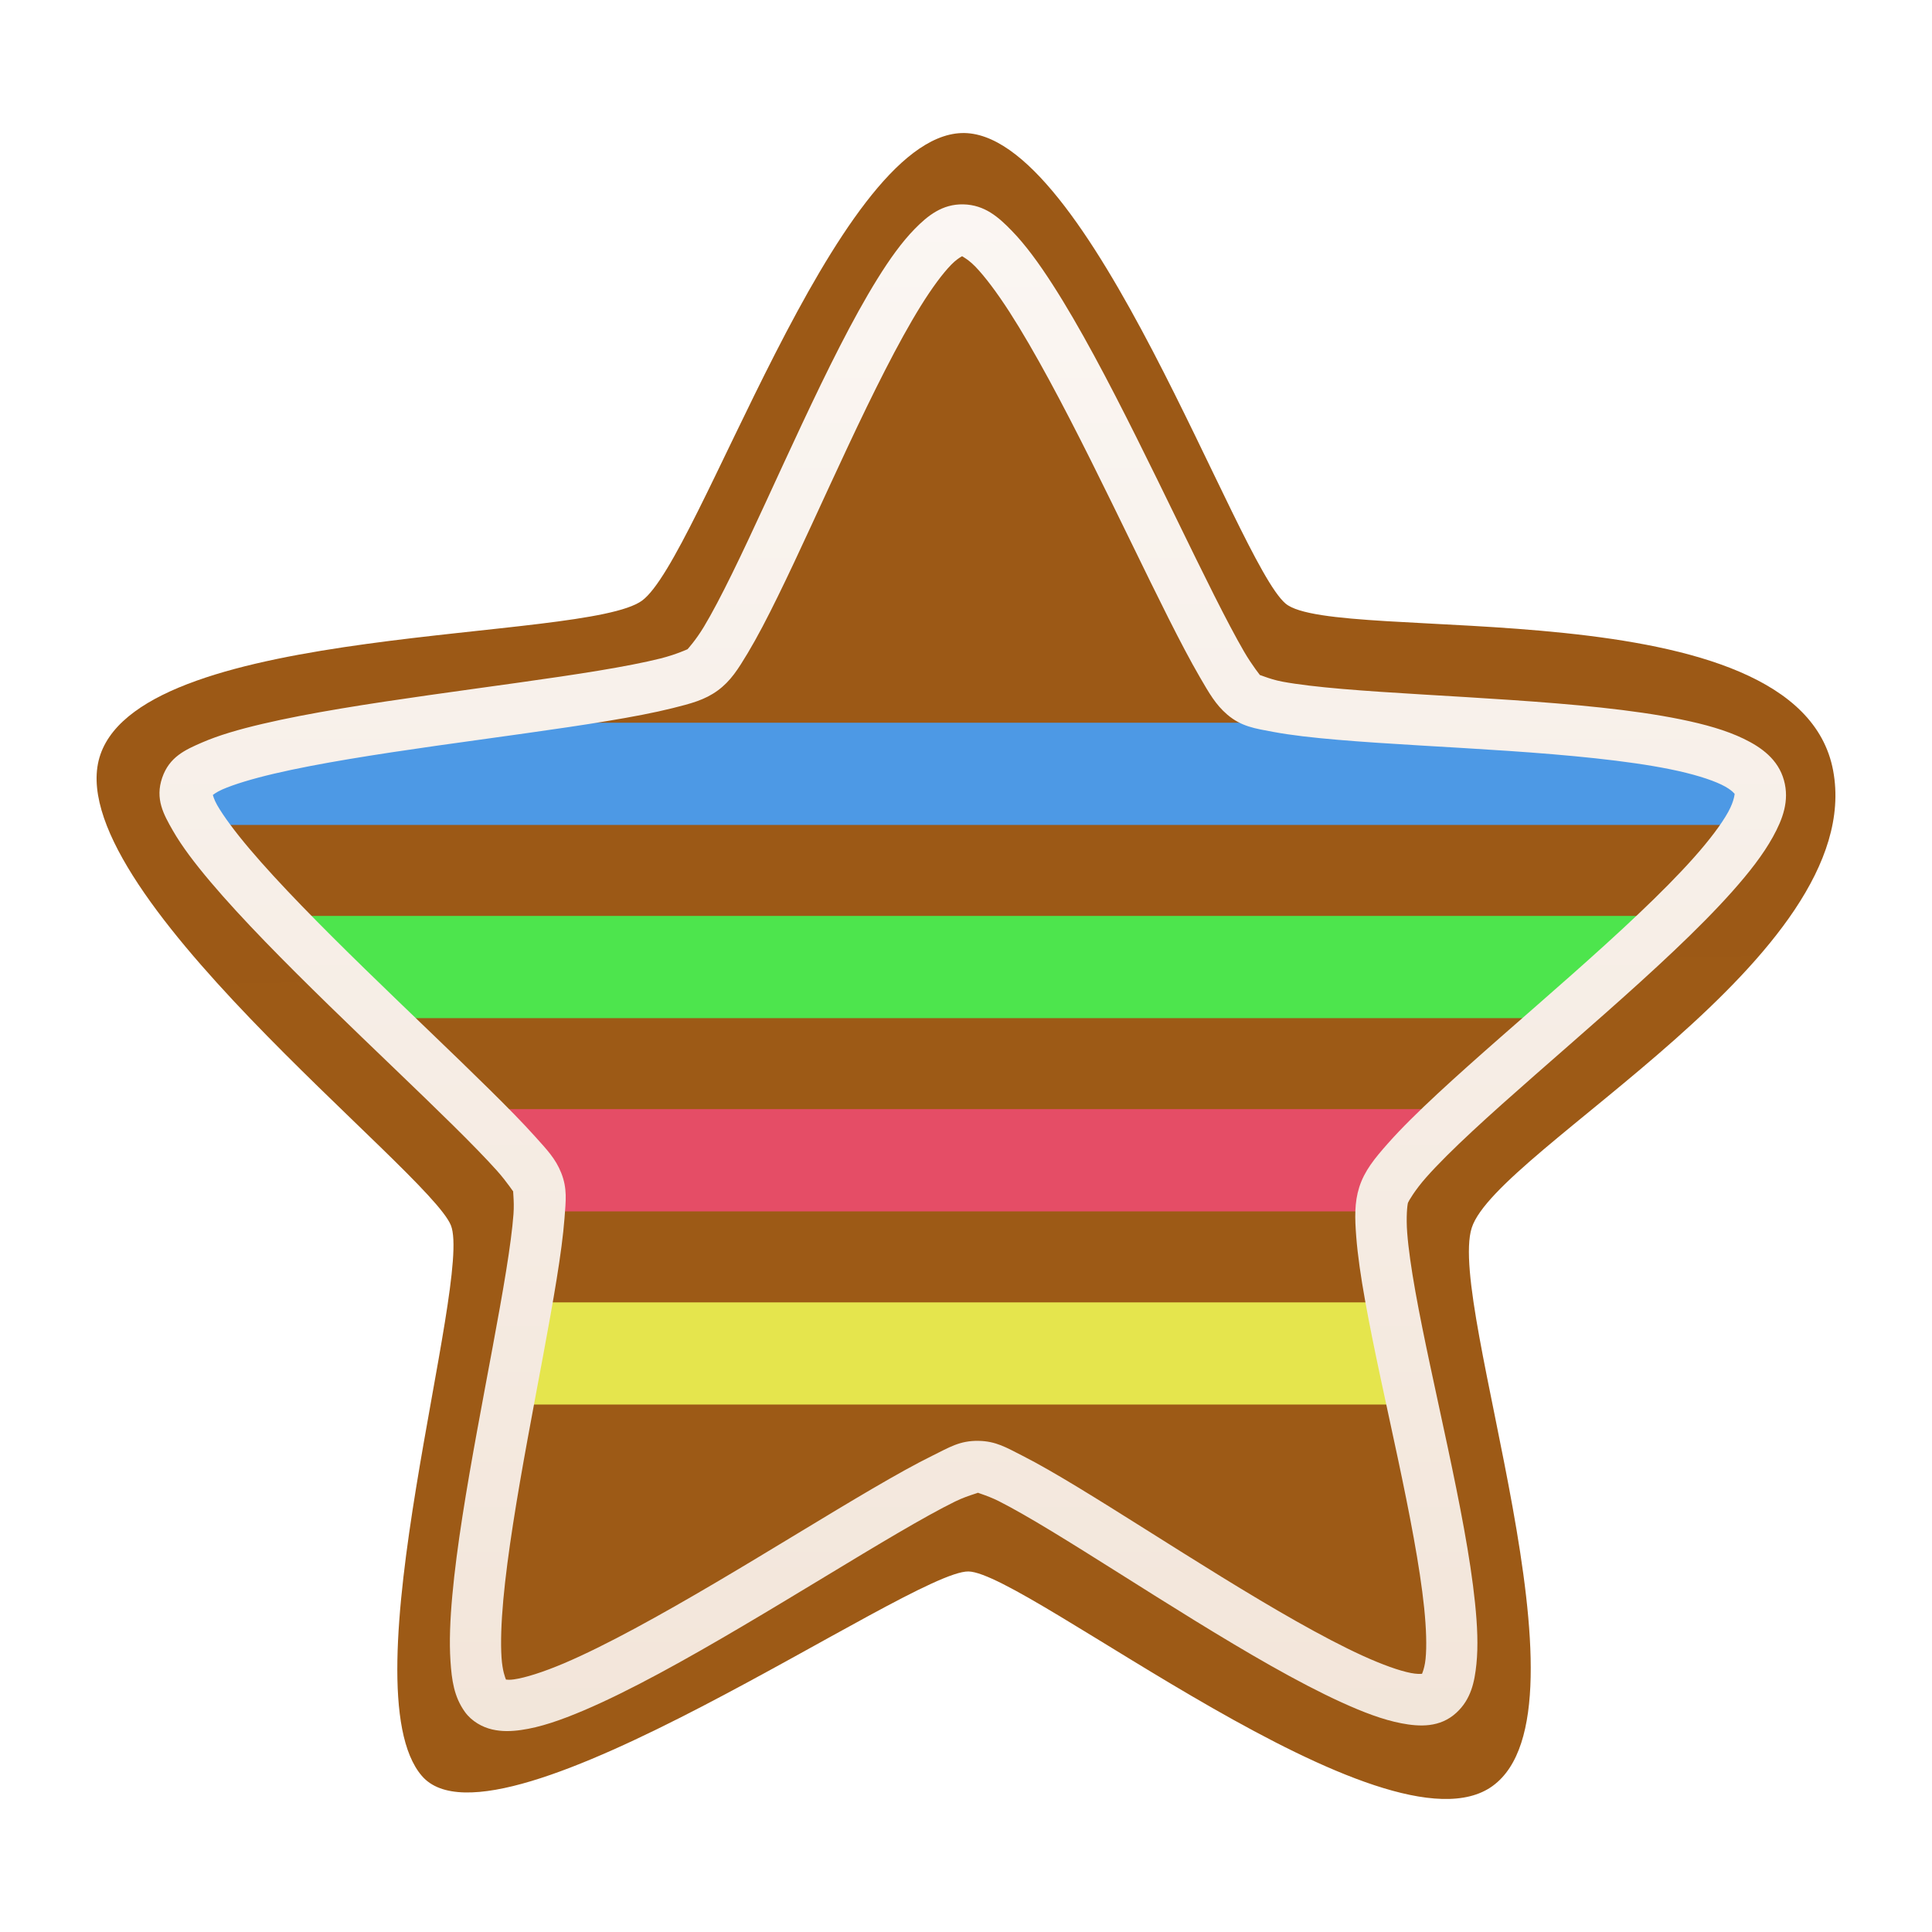
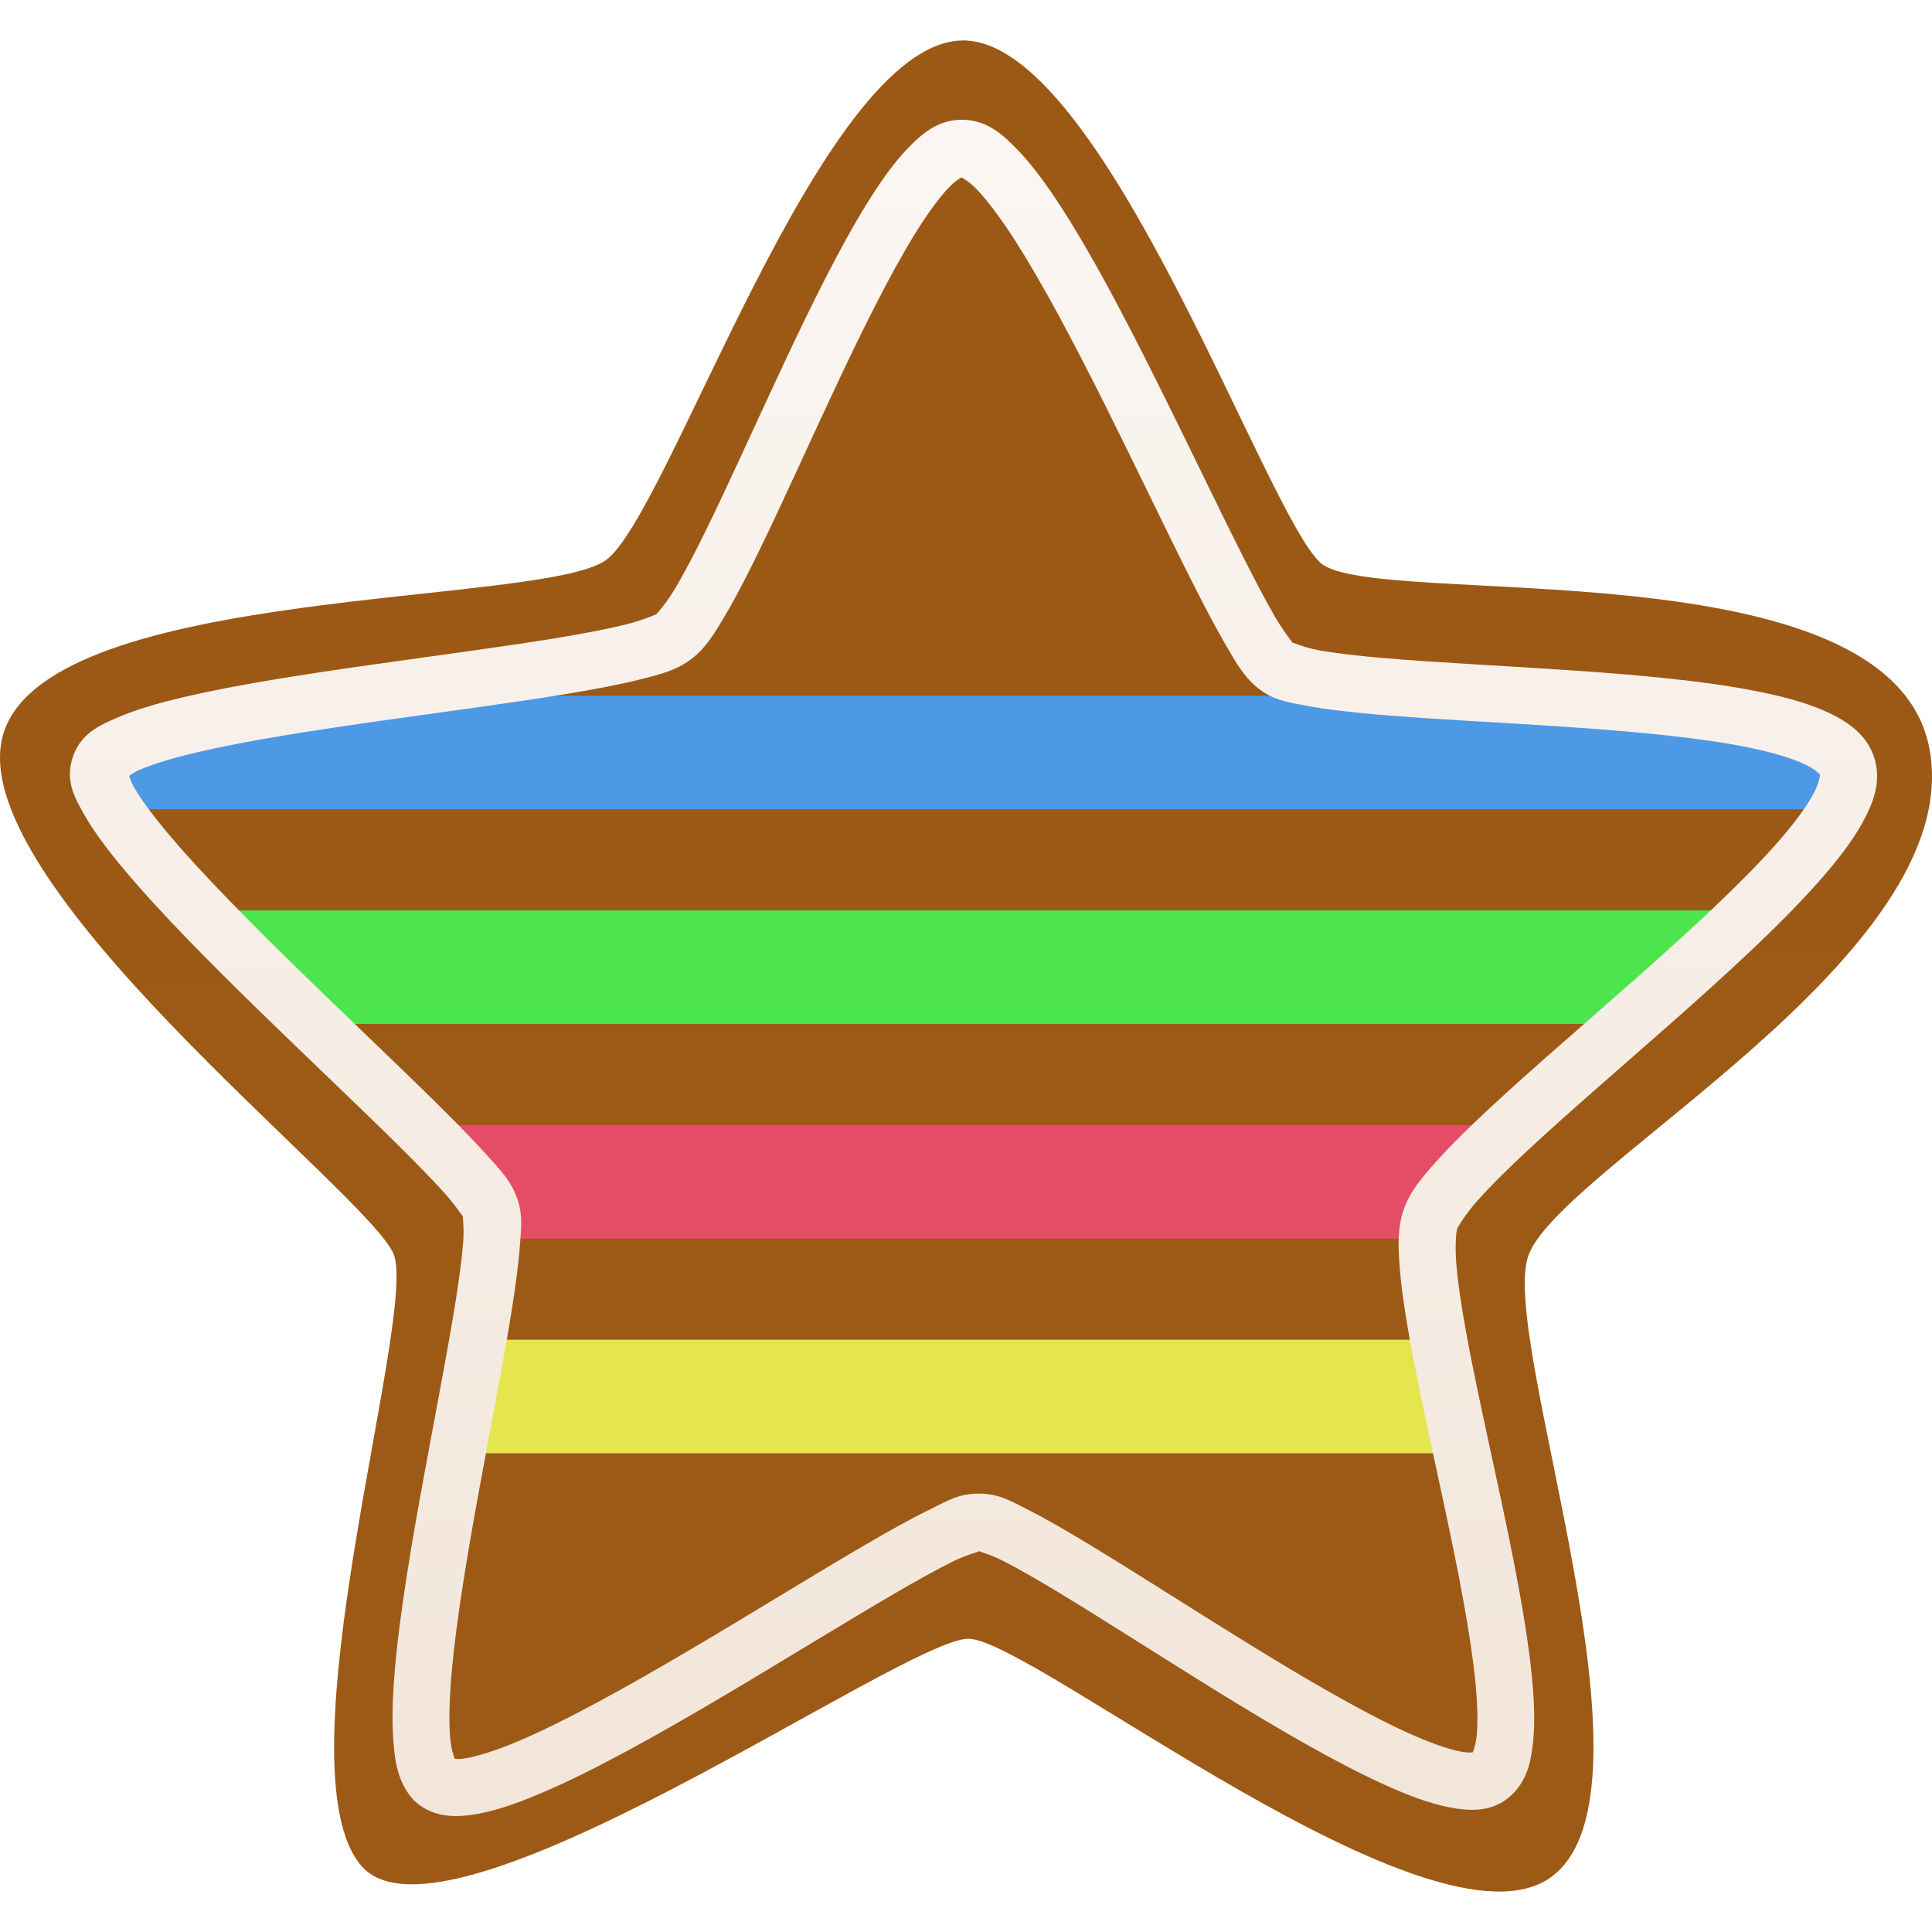
<svg xmlns="http://www.w3.org/2000/svg" xmlns:xlink="http://www.w3.org/1999/xlink" height="100mm" viewBox="0 0 100 100" width="100mm" version="1.1" id="svg1" xml:space="preserve">
  <defs id="defs1">
    <linearGradient id="linearGradient13">
      <stop style="stop-color:#f2e5d9;stop-opacity:1;" offset="0" id="stop13" />
      <stop style="stop-color:#fbf7f4;stop-opacity:1;" offset="1" id="stop14" />
    </linearGradient>
    <linearGradient id="linearGradient11">
      <stop style="stop-color:#9d5a16;stop-opacity:1;" offset="0" id="stop11" />
      <stop style="stop-color:#9c5916;stop-opacity:1;" offset="1" id="stop12" />
    </linearGradient>
-     <linearGradient xlink:href="#linearGradient11" id="linearGradient12" x1="29.731" y1="63.327" x2="29.731" y2="-33.999" gradientUnits="userSpaceOnUse" gradientTransform="matrix(0.7070237,-0.01275175,0.01275175,0.7070237,27.0401,39.56955)" />
-     <linearGradient xlink:href="#linearGradient13" id="linearGradient14" x1="-48.953" y1="82.405" x2="-48.953" y2="18.029" gradientUnits="userSpaceOnUse" gradientTransform="translate(97.33747,-0.8716789)" />
+     <linearGradient xlink:href="#linearGradient11" id="linearGradient12" x1="29.731" y1="63.327" x2="29.731" y2="-33.999" gradientUnits="userSpaceOnUse" gradientTransform="matrix(0.7855819,-0.01416861,0.01416861,0.7855819,24.69823,38.47841)" />
+     <linearGradient xlink:href="#linearGradient13" id="linearGradient14" x1="-48.953" y1="82.405" x2="-48.953" y2="18.029" gradientUnits="userSpaceOnUse" gradientTransform="matrix(1.111111,0,0,1.111111,102.8064,-6.456283)" />
  </defs>
  <g id="g1" transform="matrix(1.307283,0,0,1.307283,-12.90242,-14.56638)">
-     <path id="path1" style="opacity:1;fill:url(#linearGradient12);fill-opacity:1;stroke-width:0.374;stroke-linecap:round;stroke-linejoin:round;stroke-miterlimit:3.864" d="M 68.971,81.853 C 64.773,84.914 50.499,73.399 48.213,73.362 45.927,73.326 29.583,84.954 26.573,81.457 23.562,77.96 28.586,61.832 27.724,59.662 26.863,57.492 12.038,46.217 13.847,41.012 c 1.809,-5.206 19.177,-4.434 21.442,-6.088 2.264,-1.653 7.612,-18.318 12.642,-18.513 5.03,-0.195 10.885,16.96 12.835,18.626 1.949,1.667 20.309,-0.753 21.684,6.615 1.374,7.368 -13.323,14.999 -14.31,18.106 -0.987,3.107 5.029,19.033 0.832,22.094 z" />
-     <path style="fill:#4d99e5;fill-opacity:1;stroke-linecap:round;stroke-linejoin:round" d="m 23.224,39.758 c -1.117,2.66e-4 -5.261,0.906 -5.262,2.023 2.66e-4,1.117 -0.713,2.023 0.404,2.023 h 60.703 c 1.118,8.13e-4 0.001,-0.905 0.002,-2.023 -2.66e-4,-1.118 -3.741,-2.024 -4.859,-2.023 z" id="path3" />
-     <path style="fill:#4de54d;fill-opacity:1;stroke-linecap:round;stroke-linejoin:round" d="m 22.009,47.408 c -1.117,2.66e-4 1.215,0.906 1.215,2.023 2.67e-4,1.117 0.906,2.023 2.023,2.023 h 46.536 c 1.118,8.13e-4 2.025,-0.905 2.025,-2.023 -2.66e-4,-1.118 1.926,-2.024 0.808,-2.023 z" id="path4" />
-     <path style="fill:#e54d66;fill-opacity:1;stroke-linecap:round;stroke-linejoin:round" d="m 29.7,55.057 c -1.117,2.66e-4 0.81,0.906 0.81,2.023 -8.13e-4,1.118 0.096,2.025 1.214,2.025 h 32.368 c 1.119,8.13e-4 1.621,-0.906 1.621,-2.025 -2.67e-4,-1.118 1.521,-2.024 0.403,-2.023 z" id="path5" />
-     <path style="fill:#e5e54d;fill-opacity:1;stroke-linecap:round;stroke-linejoin:round" d="m 30.915,62.707 c -1.117,2.66e-4 -1.214,0.906 -1.214,2.023 2.67e-4,1.117 -0.308,2.023 0.809,2.023 h 34.797 c 1.118,8.13e-4 0.811,-0.905 0.811,-2.023 -2.66e-4,-1.118 -0.502,-2.024 -1.621,-2.023 z" id="path6" />
-     <path style="fill:url(#linearGradient14);stroke-linecap:round;stroke-linejoin:round;stroke-miterlimit:3.864" d="m 48.012,19.234 c -0.832,-0.019 -1.413,0.449 -1.926,0.973 -0.513,0.524 -0.993,1.196 -1.484,1.988 -0.983,1.584 -1.996,3.645 -2.982,5.744 -0.986,2.099 -1.94,4.236 -2.766,5.918 -0.413,0.841 -0.794,1.569 -1.117,2.105 -0.323,0.537 -0.649,0.888 -0.645,0.885 0.004,-0.003 -0.45,0.211 -1.082,0.369 -0.632,0.158 -1.473,0.32 -2.434,0.479 -1.922,0.318 -4.337,0.631 -6.723,0.971 -2.386,0.339 -4.74,0.702 -6.598,1.139 -0.929,0.218 -1.732,0.451 -2.391,0.738 -0.659,0.287 -1.288,0.565 -1.572,1.391 -0.29,0.842 0.056,1.454 0.416,2.084 0.36,0.63 0.872,1.303 1.496,2.041 1.249,1.477 2.951,3.193 4.697,4.896 1.746,1.703 3.535,3.389 4.922,4.76 0.694,0.685 1.286,1.292 1.715,1.77 0.428,0.477 0.697,0.919 0.666,0.842 -0.052,-0.131 0.039,0.313 -0.004,0.891 -0.043,0.578 -0.147,1.353 -0.291,2.244 -0.288,1.783 -0.732,4.041 -1.148,6.322 -0.416,2.281 -0.806,4.586 -0.982,6.52 -0.088,0.967 -0.124,1.84 -0.074,2.6 0.05,0.76 0.139,1.417 0.572,2.02 0.27,0.374 0.691,0.604 1.078,0.693 0.387,0.09 0.76,0.076 1.141,0.023 0.76,-0.106 1.577,-0.389 2.494,-0.779 1.835,-0.781 4.041,-2.015 6.252,-3.318 2.211,-1.303 4.422,-2.676 6.189,-3.709 0.884,-0.517 1.66,-0.949 2.248,-1.238 0.588,-0.289 1.12,-0.375 0.896,-0.379 -0.176,-0.003 0.307,0.091 0.852,0.367 0.545,0.276 1.259,0.686 2.07,1.178 1.623,0.984 3.644,2.291 5.678,3.543 2.034,1.252 4.074,2.448 5.803,3.236 0.864,0.394 1.645,0.692 2.373,0.832 0.728,0.14 1.532,0.177 2.178,-0.414 0.581,-0.532 0.724,-1.215 0.797,-1.93 0.073,-0.715 0.038,-1.523 -0.055,-2.424 -0.185,-1.801 -0.615,-3.966 -1.078,-6.148 -0.463,-2.183 -0.962,-4.379 -1.283,-6.176 -0.161,-0.898 -0.276,-1.697 -0.324,-2.324 -0.048,-0.627 0.002,-1.102 0.031,-1.195 0.016,-0.05 0.272,-0.497 0.725,-1.008 0.453,-0.511 1.084,-1.136 1.824,-1.824 1.48,-1.376 3.392,-3.01 5.26,-4.664 1.868,-1.654 3.691,-3.322 5.031,-4.828 0.67,-0.753 1.223,-1.462 1.607,-2.158 0.385,-0.696 0.666,-1.429 0.438,-2.246 -0.23,-0.826 -0.891,-1.302 -1.592,-1.641 -0.701,-0.339 -1.537,-0.573 -2.492,-0.768 -1.91,-0.39 -4.294,-0.602 -6.695,-0.766 -2.401,-0.164 -4.815,-0.277 -6.709,-0.439 -0.947,-0.081 -1.767,-0.176 -2.363,-0.287 -0.597,-0.111 -0.995,-0.337 -0.875,-0.234 0.016,0.014 -0.319,-0.388 -0.652,-0.961 -0.333,-0.573 -0.737,-1.343 -1.184,-2.23 -0.894,-1.775 -1.964,-4.026 -3.072,-6.242 C 53.759,26.246 52.616,24.066 51.535,22.391 50.995,21.553 50.475,20.842 49.941,20.291 49.408,19.74 48.861,19.254 48.012,19.234 Z m -0.047,2.023 c -0.135,-0.003 0.145,0.053 0.521,0.441 0.376,0.389 0.848,1.015 1.348,1.789 0.998,1.549 2.127,3.687 3.223,5.879 1.096,2.192 2.163,4.438 3.074,6.248 0.456,0.905 0.873,1.7 1.244,2.338 0.371,0.638 0.627,1.091 1.084,1.482 0.561,0.479 1.104,0.552 1.82,0.686 0.716,0.134 1.58,0.231 2.561,0.314 1.96,0.168 4.375,0.278 6.746,0.439 2.371,0.162 4.704,0.379 6.428,0.73 0.862,0.176 1.57,0.392 2.016,0.607 0.446,0.215 0.534,0.398 0.523,0.361 -0.008,-0.028 0.003,0.247 -0.26,0.723 -0.263,0.476 -0.735,1.104 -1.348,1.793 C 75.719,46.468 73.933,48.112 72.084,49.75 c -1.849,1.638 -3.764,3.272 -5.295,4.695 -0.765,0.712 -1.435,1.368 -1.963,1.965 -0.528,0.596 -0.931,1.085 -1.139,1.738 -0.194,0.61 -0.176,1.22 -0.119,1.961 0.057,0.741 0.182,1.59 0.35,2.525 0.335,1.871 0.835,4.076 1.295,6.24 0.46,2.164 0.876,4.292 1.045,5.936 0.084,0.822 0.104,1.526 0.055,2.012 -0.049,0.486 -0.204,0.691 -0.148,0.641 0.12,-0.11 0.023,0.007 -0.43,-0.08 -0.453,-0.087 -1.132,-0.328 -1.916,-0.686 -1.568,-0.715 -3.572,-1.883 -5.58,-3.119 -2.008,-1.236 -4.027,-2.54 -5.691,-3.549 -0.832,-0.504 -1.575,-0.935 -2.205,-1.254 -0.63,-0.319 -1.039,-0.573 -1.732,-0.584 -0.741,-0.012 -1.151,0.256 -1.822,0.586 -0.672,0.33 -1.473,0.779 -2.377,1.307 -1.807,1.056 -4.011,2.426 -6.195,3.713 -2.184,1.287 -4.354,2.494 -6.016,3.201 -0.831,0.353 -1.542,0.575 -1.982,0.637 -0.172,0.024 -0.252,0.014 -0.316,0.008 -0.029,-0.071 -0.141,-0.343 -0.176,-0.873 -0.039,-0.588 -0.012,-1.379 0.07,-2.283 0.165,-1.809 0.544,-4.077 0.957,-6.34 0.413,-2.263 0.859,-4.521 1.156,-6.361 0.149,-0.92 0.259,-1.735 0.311,-2.416 0.051,-0.681 0.116,-1.167 -0.131,-1.789 -0.226,-0.568 -0.563,-0.914 -1.041,-1.447 -0.478,-0.533 -1.093,-1.159 -1.801,-1.857 -1.415,-1.398 -3.2,-3.082 -4.93,-4.77 C 22.587,47.819 20.911,46.125 19.75,44.752 19.169,44.066 18.717,43.455 18.465,43.014 18.213,42.572 18.298,42.324 18.205,42.594 c -0.087,0.253 0.006,0.006 0.469,-0.195 0.463,-0.202 1.181,-0.42 2.045,-0.623 1.728,-0.406 4.051,-0.768 6.42,-1.105 2.369,-0.337 4.788,-0.651 6.768,-0.979 0.99,-0.164 1.868,-0.33 2.594,-0.512 0.726,-0.182 1.268,-0.32 1.785,-0.697 0.517,-0.378 0.81,-0.853 1.186,-1.477 0.375,-0.624 0.774,-1.39 1.199,-2.258 0.851,-1.735 1.806,-3.873 2.781,-5.949 0.975,-2.076 1.974,-4.093 2.869,-5.535 0.448,-0.721 0.874,-1.297 1.211,-1.641 0.336,-0.344 0.552,-0.363 0.434,-0.365 z" id="path2" />
+     <path id="path1" style="fill:url(#linearGradient12);fill-opacity:1;stroke-width:0.416;stroke-linecap:round;stroke-linejoin:round;stroke-miterlimit:3.864" d="M 71.288,85.46 C 66.624,88.861 50.764,76.066 48.223,76.026 45.683,75.986 27.524,88.905 24.179,85.02 20.834,81.135 26.416,63.215 25.458,60.804 24.501,58.393 8.029,45.865 10.04,40.081 12.05,34.297 31.347,35.154 33.863,33.317 36.38,31.48 42.321,12.963 47.91,12.746 c 5.589,-0.217 12.095,18.844 14.261,20.696 2.166,1.852 22.566,-0.836 24.093,7.35 1.527,8.186 -14.803,16.665 -15.9,20.118 -1.097,3.453 5.588,21.148 0.924,24.549 z" />
+     <path style="fill:#4d99e5;fill-opacity:1;stroke-width:1.012;stroke-linecap:round;stroke-linejoin:round;stroke-dasharray:none" d="m 20.458,38.688 c -1.242,2.95e-4 -5.846,1.007 -5.846,2.248 2.95e-4,1.242 -0.792,2.248 0.449,2.248 h 67.448 c 1.242,9.03e-4 0.001,-1.006 0.002,-2.248 -2.95e-4,-1.242 -4.156,-2.249 -5.399,-2.248 z" id="path3" />
+     <path style="fill:#4de54d;fill-opacity:1;stroke-width:1.012;stroke-linecap:round;stroke-linejoin:round;stroke-dasharray:none" d="m 19.108,47.188 c -1.242,2.96e-4 1.35,1.007 1.35,2.248 2.97e-4,1.242 1.007,2.248 2.248,2.248 h 51.706 c 1.242,9.03e-4 2.25,-1.006 2.25,-2.248 -2.95e-4,-1.242 2.14,-2.249 0.898,-2.248 z" id="path4" />
+     <path style="fill:#e54d66;fill-opacity:1;stroke-width:1.012;stroke-linecap:round;stroke-linejoin:round;stroke-dasharray:none" d="m 27.654,55.686 c -1.242,2.95e-4 0.9,1.007 0.9,2.248 -9.03e-4,1.242 0.106,2.25 1.349,2.25 h 35.965 c 1.243,9.04e-4 1.802,-1.007 1.801,-2.25 -2.97e-4,-1.242 1.691,-2.249 0.448,-2.248 z" id="path5" />
+     <path style="fill:#e5e54d;fill-opacity:1;stroke-width:1.012;stroke-linecap:round;stroke-linejoin:round;stroke-dasharray:none" d="m 29.003,64.187 c -1.242,2.95e-4 -1.348,1.007 -1.349,2.248 2.96e-4,1.242 -0.343,2.248 0.899,2.248 h 38.663 c 1.242,9.03e-4 0.901,-1.006 0.901,-2.248 -2.96e-4,-1.242 -0.558,-2.249 -1.801,-2.248 z" id="path6" />
+     <path style="fill:url(#linearGradient14);stroke-width:1.012;stroke-linecap:round;stroke-linejoin:round;stroke-miterlimit:3.864;stroke-dasharray:none" d="m 48,15.884 c -0.925,-0.021 -1.569,0.498 -2.14,1.081 -0.57,0.582 -1.103,1.329 -1.649,2.209 -1.093,1.76 -2.218,4.05 -3.314,6.382 -1.096,2.333 -2.156,4.707 -3.073,6.576 -0.458,0.934 -0.882,1.743 -1.241,2.339 -0.359,0.596 -0.722,0.987 -0.716,0.983 0.005,-0.004 -0.5,0.234 -1.202,0.41 -0.703,0.176 -1.636,0.355 -2.704,0.532 -2.136,0.353 -4.819,0.701 -7.47,1.079 -2.651,0.377 -5.266,0.78 -7.331,1.265 -1.032,0.243 -1.924,0.501 -2.656,0.82 -0.732,0.319 -1.431,0.628 -1.747,1.545 -0.323,0.935 0.062,1.616 0.462,2.316 0.4,0.7 0.969,1.447 1.662,2.268 1.388,1.641 3.279,3.548 5.219,5.441 1.94,1.893 3.927,3.766 5.469,5.289 0.771,0.761 1.429,1.436 1.905,1.966 0.476,0.53 0.774,1.021 0.74,0.935 -0.058,-0.146 0.044,0.347 -0.004,0.99 -0.048,0.642 -0.163,1.503 -0.323,2.493 -0.32,1.981 -0.814,4.49 -1.276,7.025 -0.462,2.535 -0.896,5.095 -1.092,7.244 -0.098,1.074 -0.138,2.044 -0.082,2.888 0.055,0.845 0.154,1.575 0.636,2.244 0.3,0.416 0.768,0.671 1.198,0.77 0.43,0.1 0.845,0.085 1.267,0.026 0.845,-0.118 1.752,-0.432 2.771,-0.866 2.039,-0.868 4.49,-2.239 6.947,-3.687 2.457,-1.448 4.913,-2.973 6.877,-4.121 0.982,-0.574 1.844,-1.055 2.498,-1.376 0.654,-0.321 1.245,-0.417 0.996,-0.421 -0.195,-0.003 0.341,0.102 0.946,0.408 0.605,0.306 1.399,0.762 2.3,1.309 1.803,1.093 4.049,2.546 6.309,3.937 2.259,1.391 4.527,2.72 6.447,3.596 0.96,0.438 1.828,0.768 2.637,0.924 0.809,0.156 1.702,0.196 2.42,-0.46 0.646,-0.591 0.804,-1.35 0.885,-2.144 0.081,-0.794 0.042,-1.693 -0.061,-2.693 -0.205,-2.001 -0.683,-4.406 -1.198,-6.832 -0.515,-2.425 -1.069,-4.866 -1.426,-6.862 -0.179,-0.998 -0.307,-1.886 -0.36,-2.582 -0.053,-0.696 0.002,-1.225 0.035,-1.328 0.018,-0.056 0.302,-0.552 0.805,-1.12 0.503,-0.568 1.205,-1.263 2.027,-2.027 1.644,-1.529 3.769,-3.345 5.844,-5.182 2.075,-1.838 4.101,-3.691 5.59,-5.365 0.745,-0.837 1.359,-1.624 1.786,-2.398 0.428,-0.774 0.739,-1.588 0.486,-2.496 -0.256,-0.917 -0.99,-1.447 -1.769,-1.823 -0.779,-0.376 -1.708,-0.636 -2.769,-0.853 -2.122,-0.433 -4.772,-0.668 -7.439,-0.851 -2.668,-0.182 -5.349,-0.308 -7.454,-0.488 -1.052,-0.09 -1.963,-0.195 -2.626,-0.319 -0.663,-0.124 -1.105,-0.374 -0.972,-0.26 0.018,0.015 -0.354,-0.432 -0.725,-1.068 C 59.975,34.916 59.528,34.06 59.031,33.073 58.037,31.101 56.849,28.6 55.617,26.138 54.386,23.675 53.115,21.252 51.915,19.391 51.315,18.46 50.737,17.67 50.144,17.058 49.551,16.446 48.944,15.906 48,15.884 Z m -0.052,2.248 c -0.15,-0.003 0.161,0.059 0.579,0.49 0.418,0.432 0.943,1.128 1.497,1.988 1.109,1.721 2.363,4.097 3.581,6.532 1.218,2.435 2.403,4.931 3.416,6.942 0.506,1.005 0.97,1.889 1.382,2.598 0.413,0.709 0.696,1.213 1.204,1.647 0.623,0.533 1.227,0.613 2.023,0.762 0.796,0.148 1.756,0.256 2.845,0.349 2.178,0.187 4.861,0.308 7.496,0.488 2.634,0.18 5.227,0.421 7.142,0.812 0.958,0.196 1.744,0.436 2.24,0.675 0.495,0.239 0.593,0.442 0.582,0.401 -0.009,-0.031 0.003,0.274 -0.289,0.803 -0.292,0.529 -0.816,1.227 -1.497,1.992 -1.363,1.531 -3.347,3.358 -5.401,5.178 -2.055,1.82 -4.183,3.636 -5.883,5.217 -0.85,0.791 -1.594,1.52 -2.181,2.183 -0.587,0.663 -1.035,1.205 -1.265,1.931 -0.215,0.678 -0.195,1.356 -0.132,2.179 0.063,0.823 0.202,1.767 0.388,2.806 0.372,2.079 0.928,4.529 1.439,6.934 0.511,2.405 0.973,4.768 1.161,6.595 0.094,0.913 0.116,1.696 0.061,2.235 -0.055,0.54 -0.227,0.768 -0.165,0.712 0.133,-0.122 0.026,0.008 -0.477,-0.089 -0.503,-0.097 -1.258,-0.365 -2.129,-0.762 -1.742,-0.794 -3.969,-2.092 -6.2,-3.466 -2.231,-1.374 -4.474,-2.822 -6.324,-3.943 -0.925,-0.56 -1.75,-1.039 -2.45,-1.393 -0.7,-0.354 -1.154,-0.637 -1.925,-0.649 -0.824,-0.013 -1.279,0.285 -2.025,0.651 -0.746,0.366 -1.637,0.865 -2.641,1.452 -2.008,1.173 -4.457,2.695 -6.884,4.125 -2.427,1.43 -4.838,2.771 -6.684,3.557 -0.923,0.393 -1.713,0.639 -2.203,0.707 -0.192,0.027 -0.28,0.016 -0.352,0.009 -0.032,-0.079 -0.157,-0.381 -0.195,-0.97 -0.043,-0.653 -0.013,-1.532 0.078,-2.537 0.183,-2.01 0.605,-4.53 1.063,-7.044 0.459,-2.514 0.954,-5.023 1.285,-7.068 0.165,-1.023 0.288,-1.928 0.345,-2.684 0.057,-0.757 0.129,-1.297 -0.145,-1.988 -0.251,-0.632 -0.625,-1.016 -1.157,-1.608 -0.532,-0.592 -1.215,-1.287 -2.001,-2.064 -1.572,-1.553 -3.556,-3.425 -5.477,-5.299 -1.922,-1.875 -3.784,-3.757 -5.074,-5.282 -0.645,-0.763 -1.148,-1.441 -1.428,-1.931 -0.28,-0.49 -0.185,-0.766 -0.289,-0.467 -0.097,0.281 0.007,0.007 0.521,-0.217 0.514,-0.224 1.312,-0.467 2.272,-0.692 1.92,-0.452 4.501,-0.854 7.133,-1.228 2.632,-0.375 5.32,-0.724 7.52,-1.087 1.1,-0.182 2.076,-0.367 2.882,-0.569 0.806,-0.202 1.409,-0.355 1.984,-0.775 0.575,-0.42 0.9,-0.947 1.317,-1.641 0.417,-0.693 0.859,-1.545 1.332,-2.509 0.946,-1.928 2.007,-4.303 3.09,-6.61 1.083,-2.307 2.193,-4.548 3.188,-6.15 0.497,-0.801 0.972,-1.441 1.345,-1.823 0.374,-0.382 0.613,-0.403 0.482,-0.406 z" id="path2" />
  </g>
</svg>
